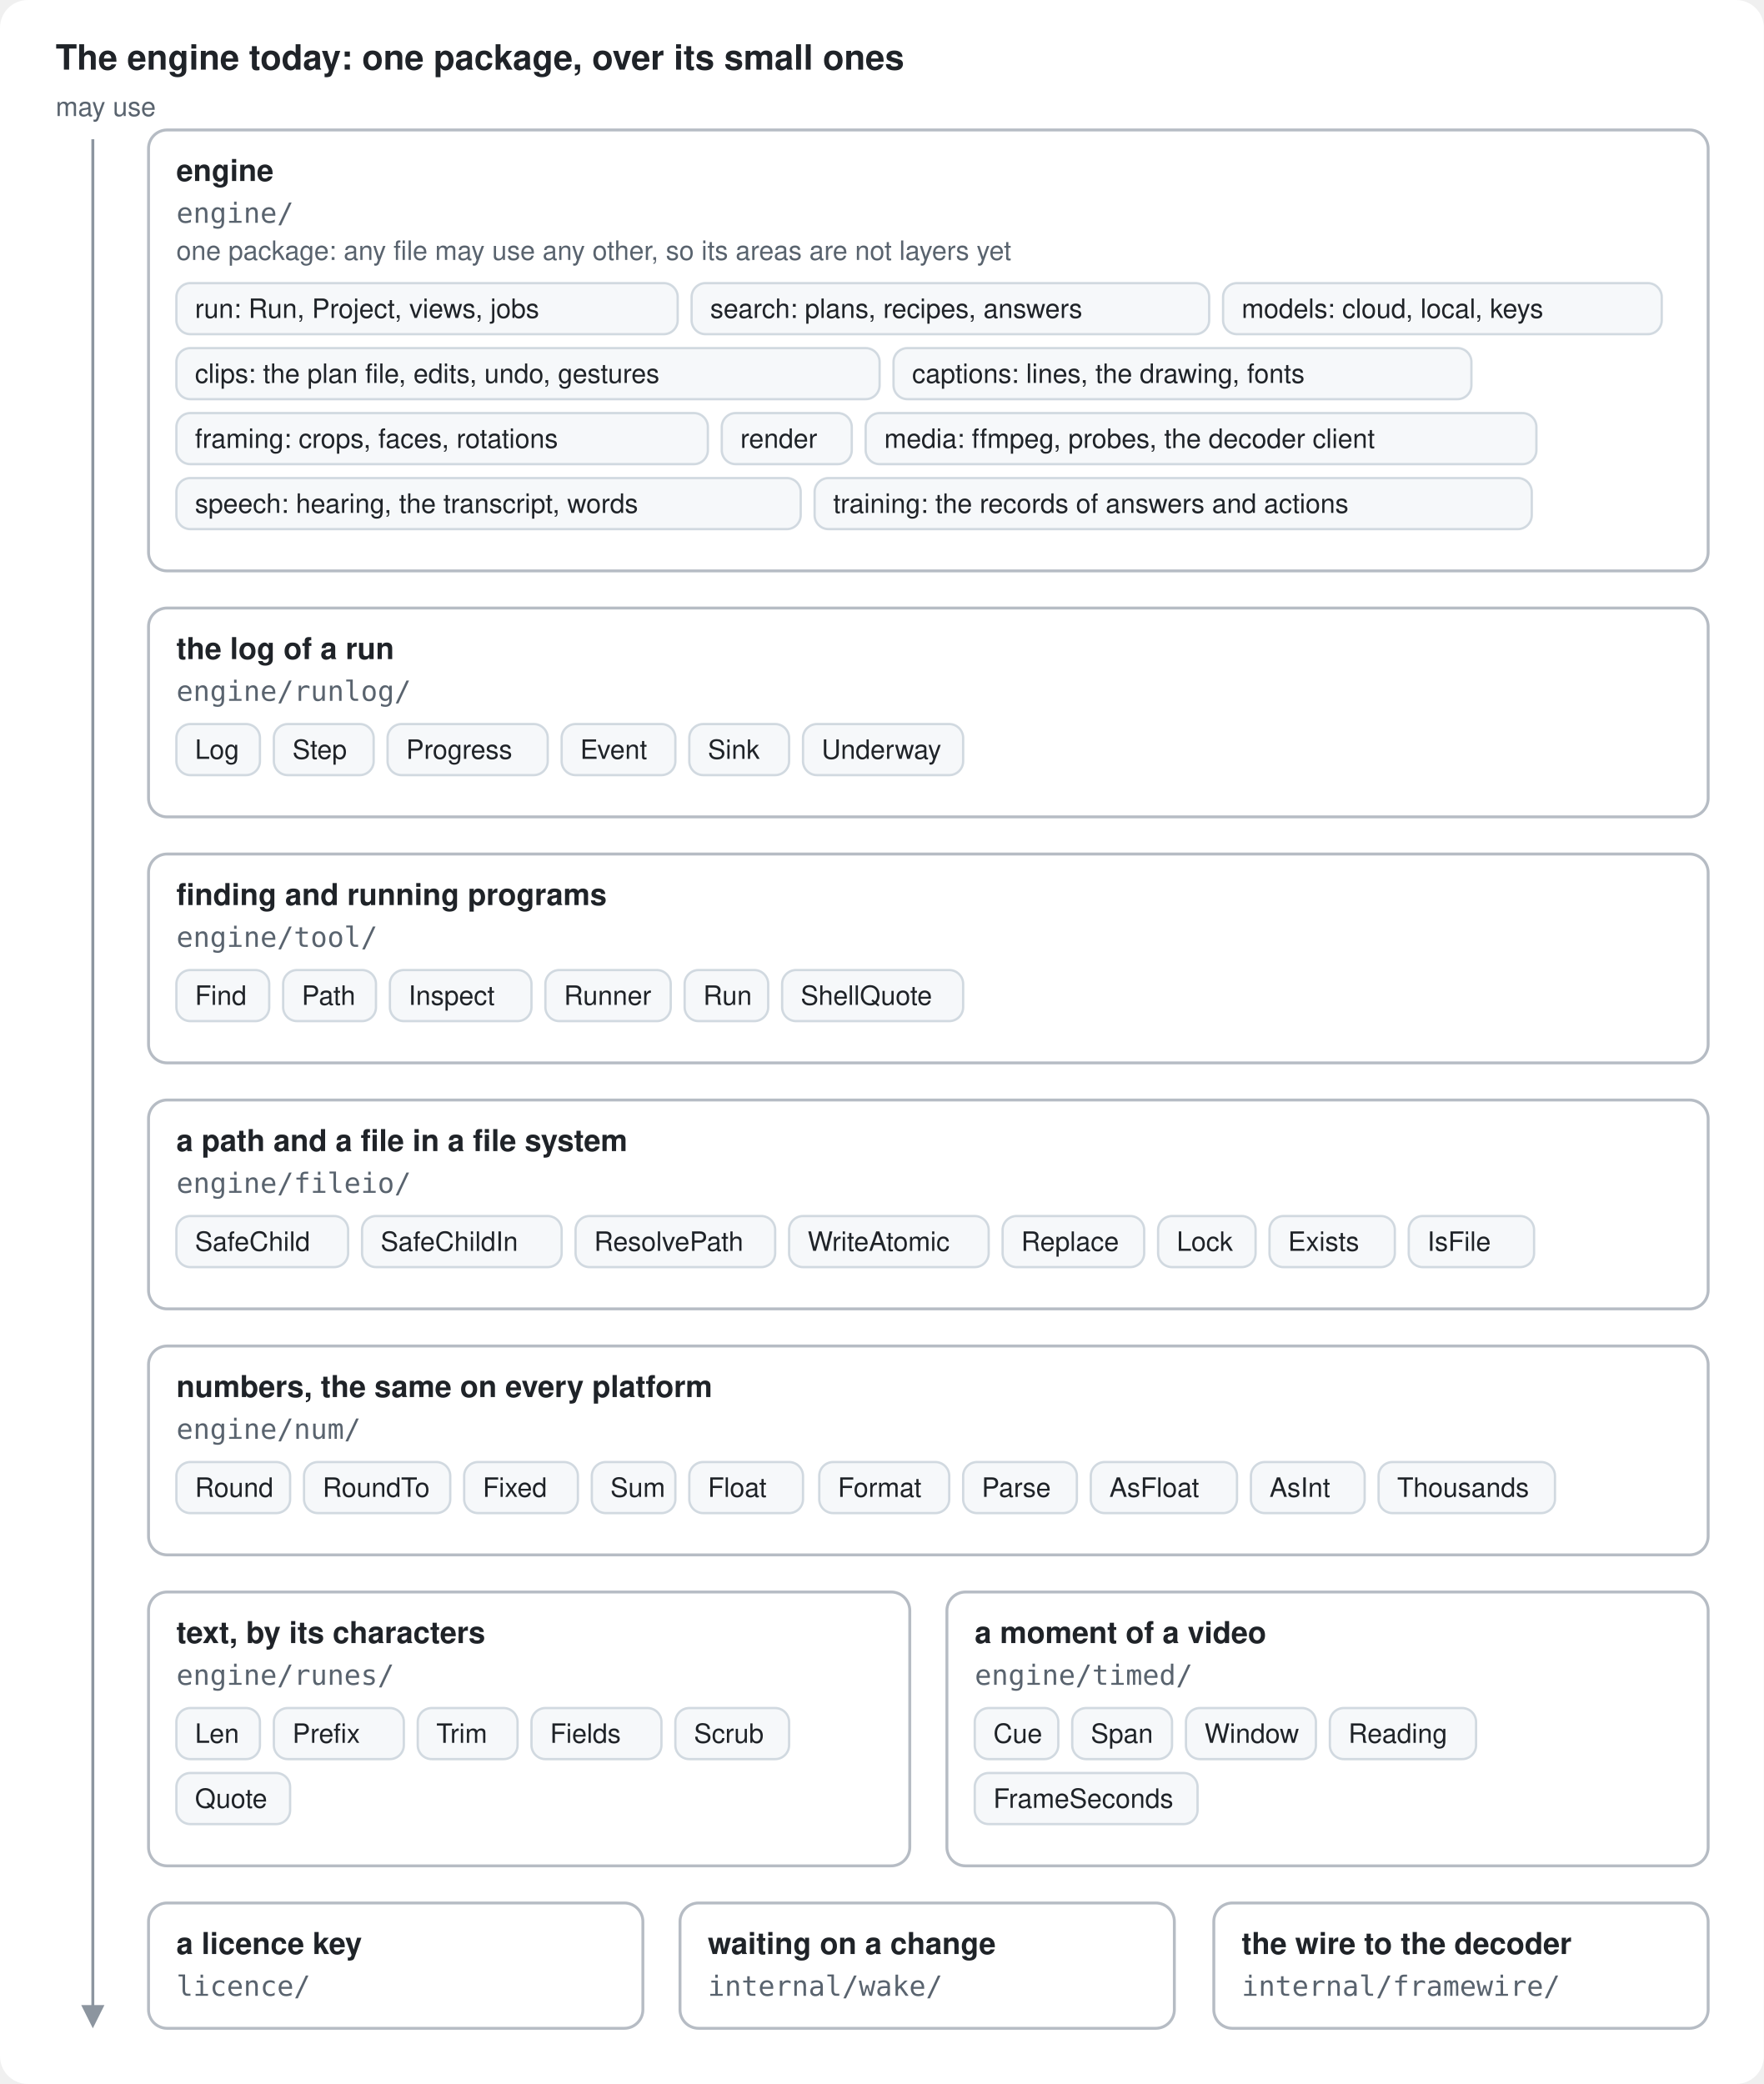
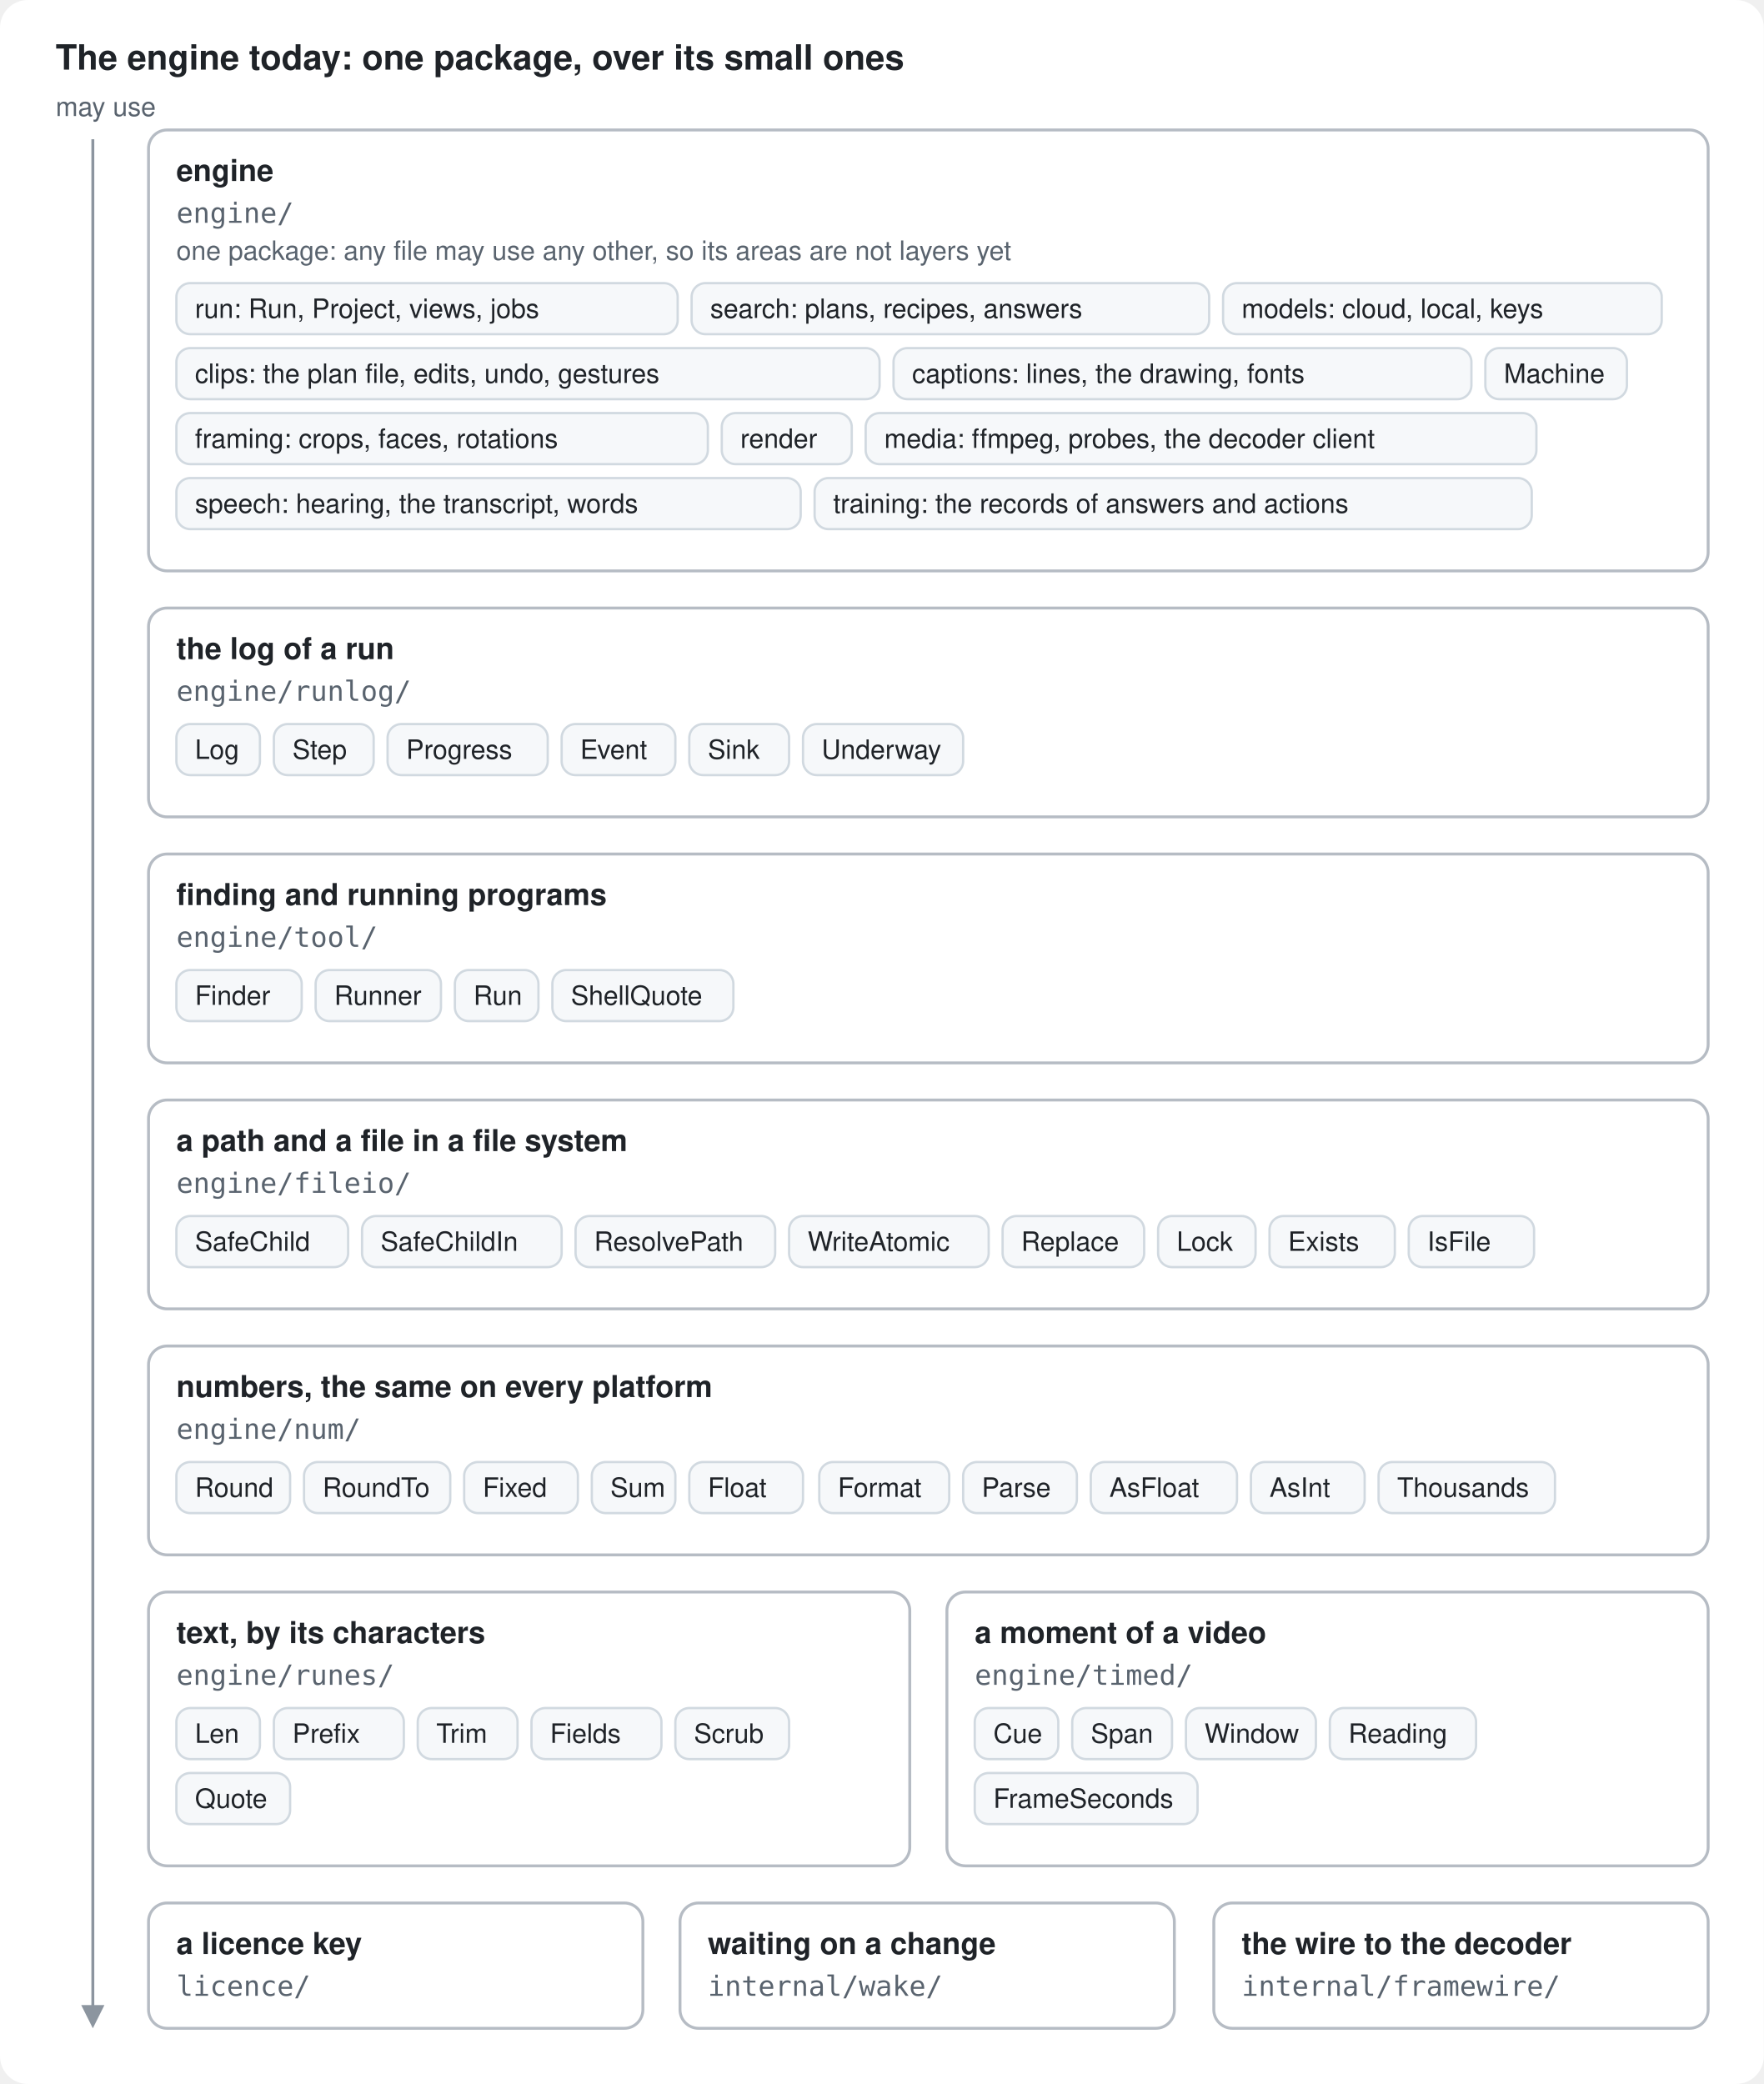
<svg xmlns="http://www.w3.org/2000/svg" viewBox="0 0 760 898" width="760" height="898" role="img" aria-label="The engine today: one package, over its small ones">
  <style>
.t{font:600 15px -apple-system,BlinkMacSystemFont,"Segoe UI",Helvetica,Arial,sans-serif;fill:#1f2328}
.n{font:600 13px -apple-system,BlinkMacSystemFont,"Segoe UI",Helvetica,Arial,sans-serif;fill:#1f2328}
.p{font:12px ui-monospace,SFMono-Regular,Menlo,Consolas,monospace;fill:#59636e}
.q{font:11.5px -apple-system,BlinkMacSystemFont,"Segoe UI",Helvetica,Arial,sans-serif;fill:#59636e}
.c{font:11.5px -apple-system,BlinkMacSystemFont,"Segoe UI",Helvetica,Arial,sans-serif;fill:#1f2328}
.bg{fill:#ffffff}
.box{fill:none;stroke:#b6bcc4;stroke-width:1.25}
.dash{fill:none;stroke:#b6bcc4;stroke-width:1.25;stroke-dasharray:4 4}
.tint{fill:#f1f3f5;stroke:#b6bcc4;stroke-width:1.25}
.chip{fill:#f6f8fa;stroke:#d1d9e0;stroke-width:1}
.ax{stroke:#8c959f;stroke-width:1.25;fill:none}
.ah{fill:#8c959f}
@media (prefers-color-scheme:dark){
.bg{fill:#0d1117}
.t,.n,.c{fill:#f0f6fc}.p,.q{fill:#9198a1}
.box,.dash{stroke:#5d6570}.tint{fill:#1c2128;stroke:#5d6570}
.chip{fill:#212830;stroke:#3d444d}.ax{stroke:#7d8590}.ah{fill:#7d8590}}
</style>
  <rect class="bg" width="760" height="898" rx="12" />
  <text class="t" x="24" y="30">The engine today: one package, over its small ones</text>
  <text class="q" x="24" y="50">may use</text>
  <path class="ax" d="M40 60V868" />
  <path class="ah" d="M35 864L40 874L45 864z" />
  <rect class="box" x="64" y="56" width="672" height="190" rx="8" />
  <text class="n" x="76" y="78">engine</text>
  <text class="p" x="76" y="96">engine/</text>
  <text class="q" x="76" y="112">one package: any file may use any other, so its areas are not layers yet</text>
  <rect class="chip" x="76" y="122" width="216" height="22" rx="6" />
  <text class="c" x="84" y="137">run: Run, Project, views, jobs</text>
  <rect class="chip" x="298" y="122" width="223" height="22" rx="6" />
  <text class="c" x="306" y="137">search: plans, recipes, answers</text>
  <rect class="chip" x="527" y="122" width="189" height="22" rx="6" />
  <text class="c" x="535" y="137">models: cloud, local, keys</text>
  <rect class="chip" x="76" y="150" width="303" height="22" rx="6" />
  <text class="c" x="84" y="165">clips: the plan file, edits, undo, gestures</text>
  <rect class="chip" x="385" y="150" width="249" height="22" rx="6" />
  <text class="c" x="393" y="165">captions: lines, the drawing, fonts</text>
+   <rect class="chip" x="640" y="150" width="61" height="22" rx="6" />
+   <text class="c" x="648" y="165">Machine</text>
  <rect class="chip" x="76" y="178" width="229" height="22" rx="6" />
  <text class="c" x="84" y="193">framing: crops, faces, rotations</text>
  <rect class="chip" x="311" y="178" width="56" height="22" rx="6" />
  <text class="c" x="319" y="193">render</text>
  <rect class="chip" x="373" y="178" width="289" height="22" rx="6" />
  <text class="c" x="381" y="193">media: ffmpeg, probes, the decoder client</text>
  <rect class="chip" x="76" y="206" width="269" height="22" rx="6" />
  <text class="c" x="84" y="221">speech: hearing, the transcript, words</text>
  <rect class="chip" x="351" y="206" width="309" height="22" rx="6" />
  <text class="c" x="359" y="221">training: the records of answers and actions</text>
  <rect class="box" x="64" y="262" width="672" height="90" rx="8" />
  <text class="n" x="76" y="284">the log of a run</text>
  <text class="p" x="76" y="302">engine/runlog/</text>
  <rect class="chip" x="76" y="312" width="36" height="22" rx="6" />
  <text class="c" x="84" y="327">Log</text>
  <rect class="chip" x="118" y="312" width="43" height="22" rx="6" />
  <text class="c" x="126" y="327">Step</text>
  <rect class="chip" x="167" y="312" width="69" height="22" rx="6" />
  <text class="c" x="175" y="327">Progress</text>
  <rect class="chip" x="242" y="312" width="49" height="22" rx="6" />
  <text class="c" x="250" y="327">Event</text>
  <rect class="chip" x="297" y="312" width="43" height="22" rx="6" />
  <text class="c" x="305" y="327">Sink</text>
  <rect class="chip" x="346" y="312" width="69" height="22" rx="6" />
  <text class="c" x="354" y="327">Underway</text>
  <rect class="box" x="64" y="368" width="672" height="90" rx="8" />
  <text class="n" x="76" y="390">finding and running programs</text>
  <text class="p" x="76" y="408">engine/tool/</text>
-   <rect class="chip" x="76" y="418" width="40" height="22" rx="6" />
-   <text class="c" x="84" y="433">Find</text>
-   <rect class="chip" x="122" y="418" width="40" height="22" rx="6" />
-   <text class="c" x="130" y="433">Path</text>
-   <rect class="chip" x="168" y="418" width="61" height="22" rx="6" />
-   <text class="c" x="176" y="433">Inspect</text>
-   <rect class="chip" x="235" y="418" width="54" height="22" rx="6" />
-   <text class="c" x="243" y="433">Runner</text>
-   <rect class="chip" x="295" y="418" width="36" height="22" rx="6" />
-   <text class="c" x="303" y="433">Run</text>
-   <rect class="chip" x="337" y="418" width="78" height="22" rx="6" />
-   <text class="c" x="345" y="433">ShellQuote</text>
+   <rect class="chip" x="76" y="418" width="54" height="22" rx="6" />
+   <text class="c" x="84" y="433">Finder</text>
+   <rect class="chip" x="136" y="418" width="54" height="22" rx="6" />
+   <text class="c" x="144" y="433">Runner</text>
+   <rect class="chip" x="196" y="418" width="36" height="22" rx="6" />
+   <text class="c" x="204" y="433">Run</text>
+   <rect class="chip" x="238" y="418" width="78" height="22" rx="6" />
+   <text class="c" x="246" y="433">ShellQuote</text>
  <rect class="box" x="64" y="474" width="672" height="90" rx="8" />
  <text class="n" x="76" y="496">a path and a file in a file system</text>
  <text class="p" x="76" y="514">engine/fileio/</text>
  <rect class="chip" x="76" y="524" width="74" height="22" rx="6" />
  <text class="c" x="84" y="539">SafeChild</text>
  <rect class="chip" x="156" y="524" width="86" height="22" rx="6" />
  <text class="c" x="164" y="539">SafeChildIn</text>
  <rect class="chip" x="248" y="524" width="86" height="22" rx="6" />
  <text class="c" x="256" y="539">ResolvePath</text>
  <rect class="chip" x="340" y="524" width="86" height="22" rx="6" />
  <text class="c" x="348" y="539">WriteAtomic</text>
  <rect class="chip" x="432" y="524" width="61" height="22" rx="6" />
  <text class="c" x="440" y="539">Replace</text>
  <rect class="chip" x="499" y="524" width="42" height="22" rx="6" />
  <text class="c" x="507" y="539">Lock</text>
  <rect class="chip" x="547" y="524" width="54" height="22" rx="6" />
  <text class="c" x="555" y="539">Exists</text>
  <rect class="chip" x="607" y="524" width="54" height="22" rx="6" />
  <text class="c" x="615" y="539">IsFile</text>
  <rect class="box" x="64" y="580" width="672" height="90" rx="8" />
  <text class="n" x="76" y="602">numbers, the same on every platform</text>
  <text class="p" x="76" y="620">engine/num/</text>
  <rect class="chip" x="76" y="630" width="49" height="22" rx="6" />
  <text class="c" x="84" y="645">Round</text>
  <rect class="chip" x="131" y="630" width="63" height="22" rx="6" />
  <text class="c" x="139" y="645">RoundTo</text>
  <rect class="chip" x="200" y="630" width="49" height="22" rx="6" />
  <text class="c" x="208" y="645">Fixed</text>
  <rect class="chip" x="255" y="630" width="36" height="22" rx="6" />
  <text class="c" x="263" y="645">Sum</text>
  <rect class="chip" x="297" y="630" width="49" height="22" rx="6" />
  <text class="c" x="305" y="645">Float</text>
  <rect class="chip" x="353" y="630" width="56" height="22" rx="6" />
  <text class="c" x="361" y="645">Format</text>
  <rect class="chip" x="415" y="630" width="49" height="22" rx="6" />
  <text class="c" x="423" y="645">Parse</text>
  <rect class="chip" x="470" y="630" width="63" height="22" rx="6" />
  <text class="c" x="478" y="645">AsFloat</text>
  <rect class="chip" x="539" y="630" width="49" height="22" rx="6" />
  <text class="c" x="547" y="645">AsInt</text>
  <rect class="chip" x="594" y="630" width="76" height="22" rx="6" />
  <text class="c" x="602" y="645">Thousands</text>
  <rect class="box" x="64" y="686" width="328" height="118" rx="8" />
  <text class="n" x="76" y="708">text, by its characters</text>
  <text class="p" x="76" y="726">engine/runes/</text>
  <rect class="chip" x="76" y="736" width="36" height="22" rx="6" />
  <text class="c" x="84" y="751">Len</text>
  <rect class="chip" x="118" y="736" width="56" height="22" rx="6" />
  <text class="c" x="126" y="751">Prefix</text>
  <rect class="chip" x="180" y="736" width="43" height="22" rx="6" />
  <text class="c" x="188" y="751">Trim</text>
  <rect class="chip" x="229" y="736" width="56" height="22" rx="6" />
  <text class="c" x="237" y="751">Fields</text>
  <rect class="chip" x="291" y="736" width="49" height="22" rx="6" />
  <text class="c" x="299" y="751">Scrub</text>
  <rect class="chip" x="76" y="764" width="49" height="22" rx="6" />
  <text class="c" x="84" y="779">Quote</text>
  <rect class="box" x="408" y="686" width="328" height="118" rx="8" />
  <text class="n" x="420" y="708">a moment of a video</text>
  <text class="p" x="420" y="726">engine/timed/</text>
  <rect class="chip" x="420" y="736" width="36" height="22" rx="6" />
  <text class="c" x="428" y="751">Cue</text>
  <rect class="chip" x="462" y="736" width="43" height="22" rx="6" />
  <text class="c" x="470" y="751">Span</text>
  <rect class="chip" x="511" y="736" width="56" height="22" rx="6" />
  <text class="c" x="519" y="751">Window</text>
  <rect class="chip" x="573" y="736" width="63" height="22" rx="6" />
  <text class="c" x="581" y="751">Reading</text>
  <rect class="chip" x="420" y="764" width="96" height="22" rx="6" />
  <text class="c" x="428" y="779">FrameSeconds</text>
  <rect class="box" x="64" y="820" width="213" height="54" rx="8" />
  <text class="n" x="76" y="842">a licence key</text>
  <text class="p" x="76" y="860">licence/</text>
  <rect class="box" x="293" y="820" width="213" height="54" rx="8" />
  <text class="n" x="305" y="842">waiting on a change</text>
  <text class="p" x="305" y="860">internal/wake/</text>
  <rect class="box" x="523" y="820" width="213" height="54" rx="8" />
  <text class="n" x="535" y="842">the wire to the decoder</text>
  <text class="p" x="535" y="860">internal/framewire/</text>
</svg>
